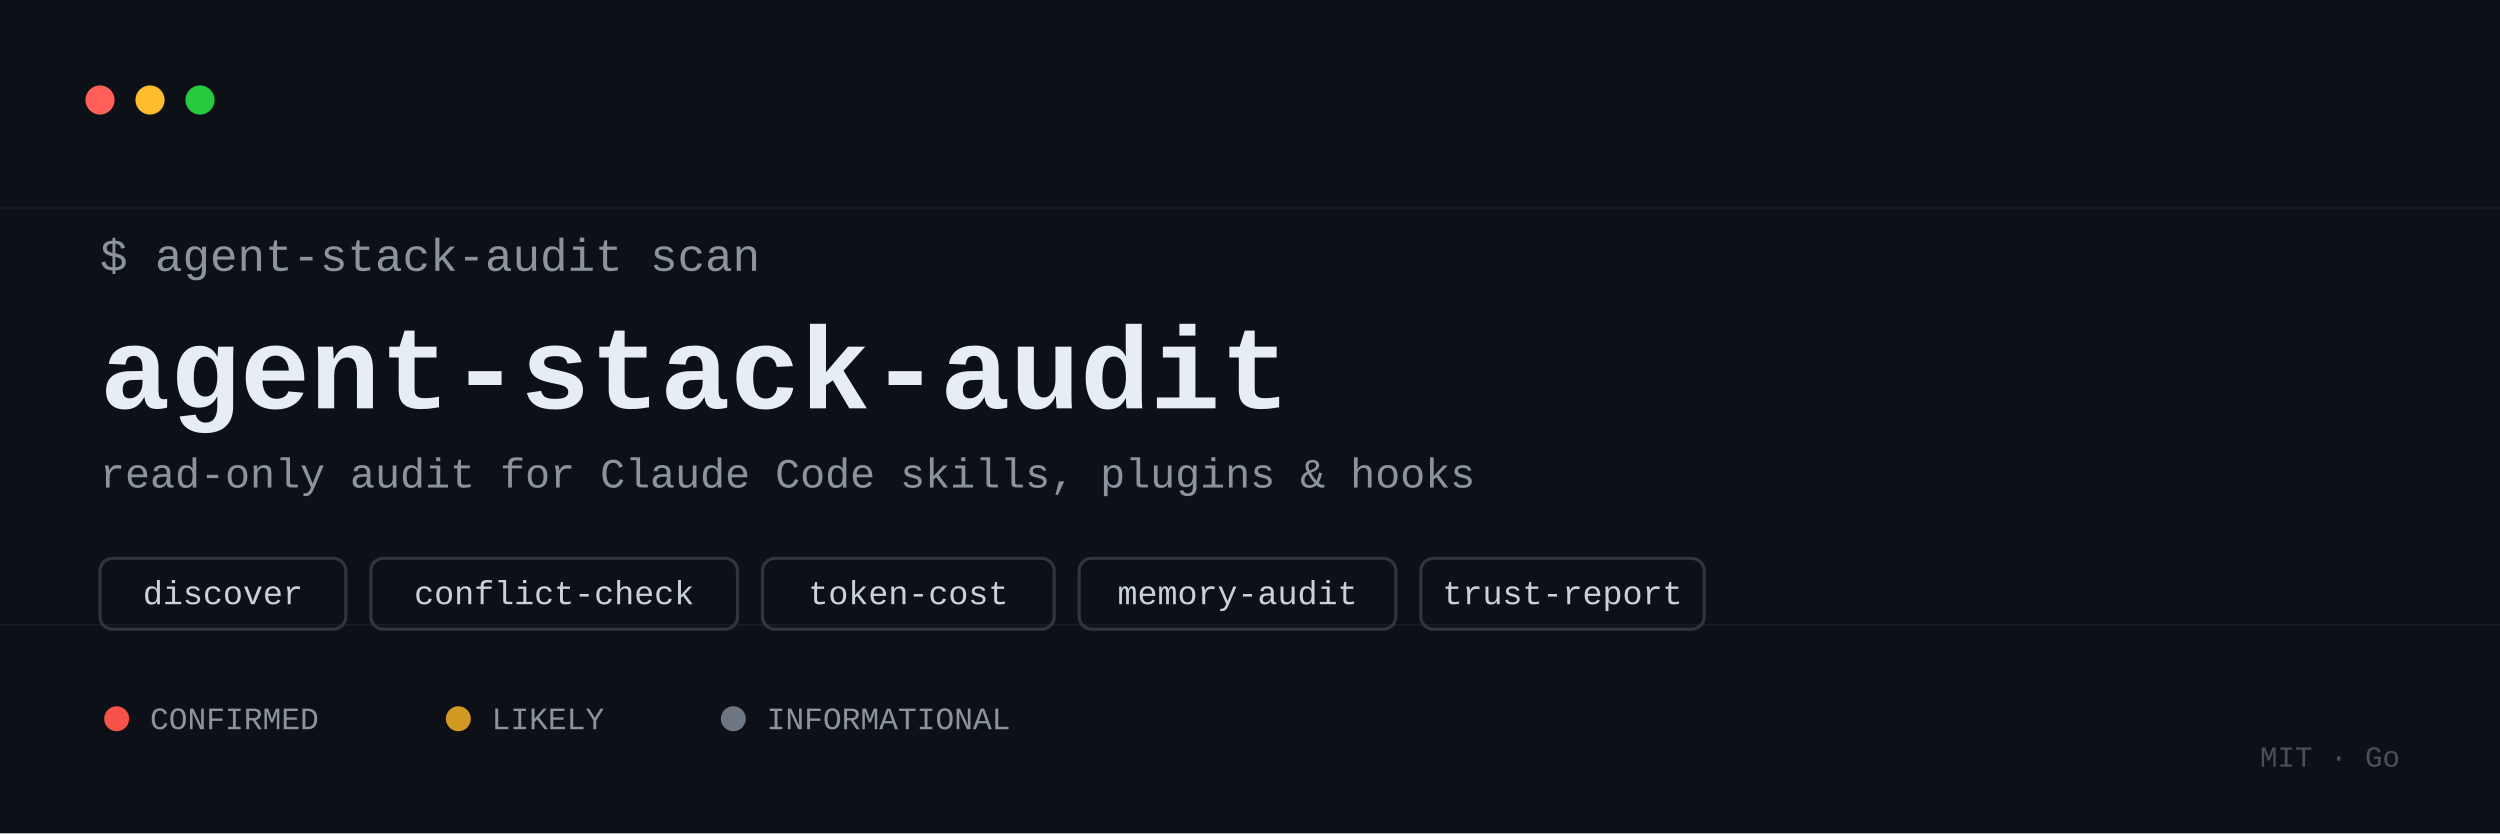
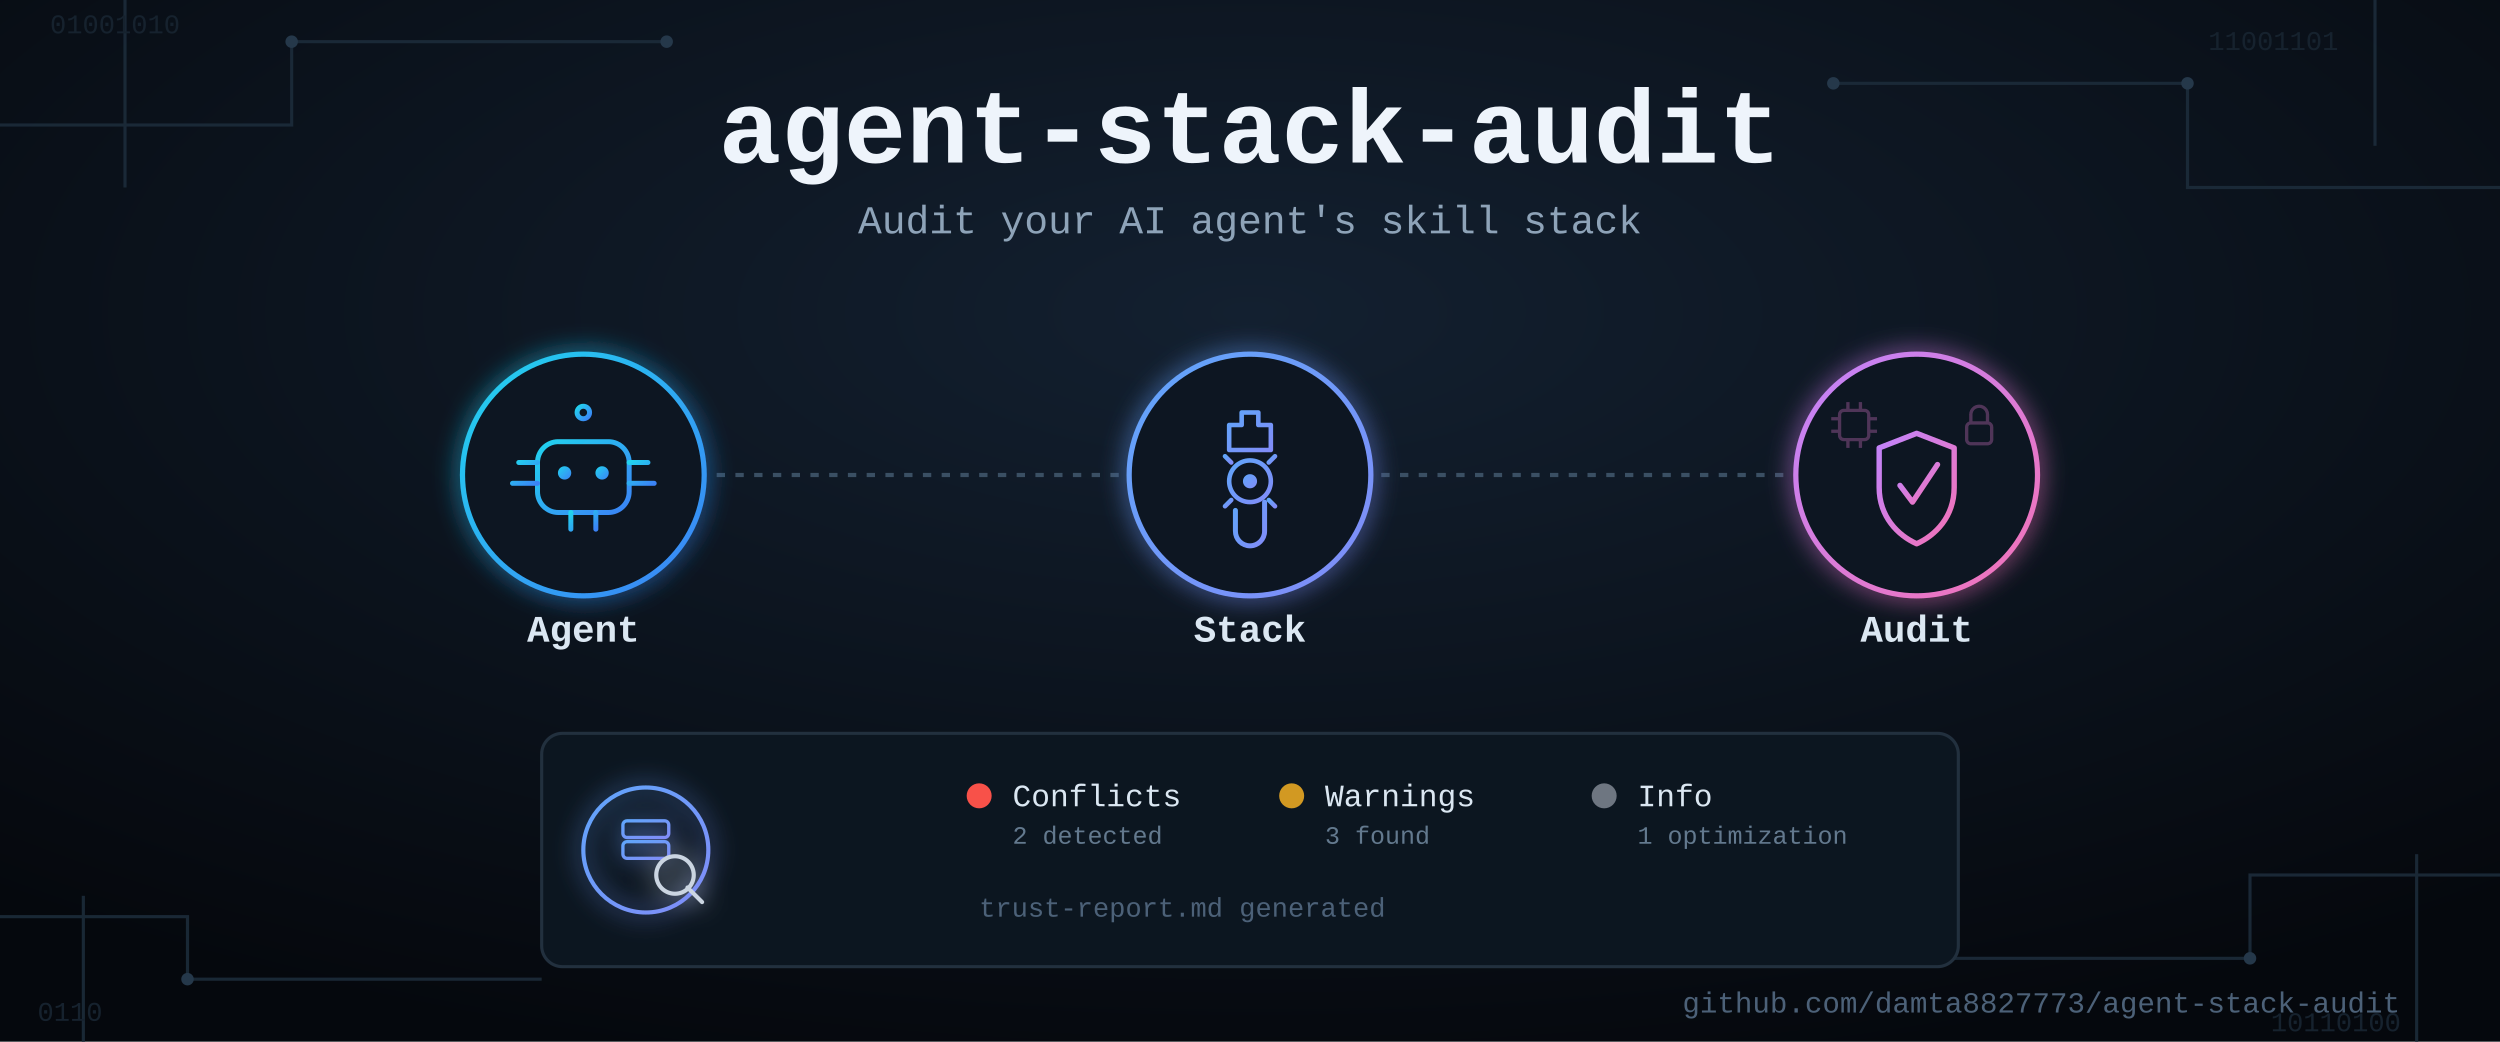
- <svg xmlns="http://www.w3.org/2000/svg" width="1200" height="400" viewBox="0 0 1200 400">
+ <svg xmlns="http://www.w3.org/2000/svg" width="1200" height="500" viewBox="0 0 1200 500">
  <defs>
    <style>
      .mono { font-family: 'SFMono-Regular', Consolas, 'Liberation Mono', Menlo, monospace; }
    </style>
+     <radialGradient id="bgGlow" cx="50%" cy="30%" r="75%">
+       <stop offset="0%" stop-color="#132030" />
+       <stop offset="100%" stop-color="#05080d" />
+     </radialGradient>
+     <linearGradient id="agentRing" x1="0" y1="0" x2="1" y2="1">
+       <stop offset="0%" stop-color="#22d3ee" />
+       <stop offset="100%" stop-color="#3b82f6" />
+     </linearGradient>
+     <linearGradient id="stackRing" x1="0" y1="0" x2="1" y2="1">
+       <stop offset="0%" stop-color="#60a5fa" />
+       <stop offset="100%" stop-color="#818cf8" />
+     </linearGradient>
+     <linearGradient id="auditRing" x1="0" y1="0" x2="1" y2="1">
+       <stop offset="0%" stop-color="#c084fc" />
+       <stop offset="100%" stop-color="#f472b6" />
+     </linearGradient>
+     <filter id="softGlow" x="-60%" y="-60%" width="220%" height="220%">
+       <feGaussianBlur stdDeviation="6" result="blur" />
+       <feMerge>
+         <feMergeNode in="blur" />
+         <feMergeNode in="SourceGraphic" />
+       </feMerge>
+     </filter>
  </defs>
-   <rect width="1200" height="400" fill="#0d1117" />
-   <g stroke="#161b22" stroke-width="1">
-     <line x1="0" y1="100" x2="1200" y2="100" />
-     <line x1="0" y1="300" x2="1200" y2="300" />
+   <rect width="1200" height="500" fill="url(#bgGlow)" />
+   <g stroke="#1c2b3a" stroke-width="1.5" fill="none" opacity="0.9">
+     <path d="M0,60 H140 V20 H320" />
+     <path d="M0,440 H90 V470 H260" />
+     <path d="M1200,90 H1050 V40 H880" />
+     <path d="M1200,420 H1080 V460 H900" />
+     <path d="M60,0 V90" />
+     <path d="M1140,0 V70" />
+     <path d="M40,500 V430" />
+     <path d="M1160,500 V410" />
  </g>
-   <g transform="translate(48,48)">
-     <circle cx="0" cy="0" r="7" fill="#ff5f56" />
-     <circle cx="24" cy="0" r="7" fill="#ffbd2e" />
-     <circle cx="48" cy="0" r="7" fill="#27c93f" />
+   <g fill="#25384a">
+     <circle cx="140" cy="20" r="3" />
+     <circle cx="320" cy="20" r="3" />
+     <circle cx="90" cy="470" r="3" />
+     <circle cx="1050" cy="40" r="3" />
+     <circle cx="880" cy="40" r="3" />
+     <circle cx="1080" cy="460" r="3" />
  </g>
-   <text x="48" y="130" class="mono" font-size="22" fill="#8b949e">$ agent-stack-audit scan</text>
-   <text x="48" y="196" class="mono" font-size="56" font-weight="700" fill="#e6edf3">agent-stack-audit</text>
-   <text x="48" y="234" class="mono" font-size="20" fill="#8b949e">read-only audit for Claude Code skills, plugins &amp; hooks</text>
-   <g class="mono" font-size="16" fill="#c9d1d9">
-     <g transform="translate(48,268)">
-       <rect width="118" height="34" rx="6" fill="none" stroke="#30363d" stroke-width="1.5" />
-       <text x="59" y="22" text-anchor="middle">discover</text>
-     </g>
-     <g transform="translate(178,268)">
-       <rect width="176" height="34" rx="6" fill="none" stroke="#30363d" stroke-width="1.5" />
-       <text x="88" y="22" text-anchor="middle">conflict-check</text>
-     </g>
-     <g transform="translate(366,268)">
-       <rect width="140" height="34" rx="6" fill="none" stroke="#30363d" stroke-width="1.5" />
-       <text x="70" y="22" text-anchor="middle">token-cost</text>
-     </g>
-     <g transform="translate(518,268)">
-       <rect width="152" height="34" rx="6" fill="none" stroke="#30363d" stroke-width="1.5" />
-       <text x="76" y="22" text-anchor="middle">memory-audit</text>
-     </g>
-     <g transform="translate(682,268)">
-       <rect width="136" height="34" rx="6" fill="none" stroke="#30363d" stroke-width="1.5" />
-       <text x="68" y="22" text-anchor="middle">trust-report</text>
+   <g class="mono" fill="#16222e" font-size="13">
+     <text x="24" y="16">01001010</text>
+     <text x="1060" y="24">11001101</text>
+     <text x="18" y="490">0110</text>
+     <text x="1090" y="495">10110100</text>
+   </g>
+   <text x="600" y="78" text-anchor="middle" class="mono" font-size="50" font-weight="700" fill="#eef4fb">agent-stack-audit</text>
+   <text x="600" y="112" text-anchor="middle" class="mono" font-size="19" fill="#8ea3b8">Audit your AI agent's skill stack</text>
+   <line x1="335" y1="228" x2="600" y2="228" stroke="#3a4f63" stroke-width="2" stroke-dasharray="4 5" />
+   <line x1="600" y1="228" x2="865" y2="228" stroke="#3a4f63" stroke-width="2" stroke-dasharray="4 5" />
+   <g transform="translate(280,228)" filter="url(#softGlow)">
+     <circle r="58" fill="#0c1620" stroke="url(#agentRing)" stroke-width="2.5" />
+     <g stroke="url(#agentRing)" stroke-width="2.4" fill="none" stroke-linecap="round" stroke-linejoin="round">
+       <rect x="-22" y="-16" width="44" height="34" rx="10" />
+       <circle cx="-9" cy="-1" r="3.2" fill="url(#agentRing)" stroke="none" />
+       <circle cx="9" cy="-1" r="3.2" fill="url(#agentRing)" stroke="none" />
+       <path d="M-11,11 H11" />
+       <path d="M0,-16 V-27" />
+       <circle cx="0" cy="-30" r="3" fill="none" />
+       <path d="M-22,4 H-34 M-22,-6 H-31" />
+       <path d="M22,4 H34 M22,-6 H31" />
+       <path d="M-6,18 V26 M6,18 V26" />
    </g>
  </g>
+   <text x="280" y="308" text-anchor="middle" class="mono" font-size="18" font-weight="600" fill="#dbe7f2">Agent</text>
+   <g transform="translate(600,228)" filter="url(#softGlow)">
+     <circle r="58" fill="#0c1620" stroke="url(#stackRing)" stroke-width="2.5" />
+     <g transform="translate(0,-22)" stroke="url(#stackRing)" stroke-width="2.2" fill="none" stroke-linejoin="round">
+       <path d="M-10,-2 H-4 V-8 H4 V-2 H10 V10 H-10 Z" />
+     </g>
+     <g transform="translate(0,3)" stroke="url(#stackRing)" stroke-width="2.2" fill="none">
+       <circle r="10" />
+       <circle r="3.4" fill="url(#stackRing)" stroke="none" />
+       <g stroke-linecap="round">
+         <path d="M0,-13 V-17" />
+         <path d="M0,13 V17" />
+         <path d="M-13,0 H-17" />
+         <path d="M13,0 H17" />
+         <path d="M-9,-9 L-12,-12" />
+         <path d="M9,-9 L12,-12" />
+         <path d="M-9,9 L-12,12" />
+         <path d="M9,9 L12,12" />
+       </g>
+     </g>
+     <g transform="translate(0,26)" stroke="url(#stackRing)" stroke-width="2.4" fill="none" stroke-linecap="round">
+       <path d="M-7,-9 v10 a7,7 0 0 0 14,0 v-14" />
+     </g>
+   </g>
+   <text x="600" y="308" text-anchor="middle" class="mono" font-size="18" font-weight="600" fill="#dbe7f2">Stack</text>
+   <g transform="translate(920,228)" filter="url(#softGlow)">
+     <circle r="58" fill="#0c1620" stroke="url(#auditRing)" stroke-width="2.5" />
+     <g transform="translate(-30,-24)" stroke="#5b3a63" stroke-width="1.6" fill="none" opacity="0.85">
+       <rect x="-7" y="-7" width="14" height="14" rx="2" />
+       <path d="M-7,-3 H-11 M-7,3 H-11 M7,-3 H11 M7,3 H11 M-3,-7 V-11 M3,-7 V-11 M-3,7 V11 M3,7 V11" />
+     </g>
+     <g transform="translate(30,-24)" stroke="#5b3a63" stroke-width="1.6" fill="none" opacity="0.85">
+       <rect x="-6" y="-1" width="12" height="10" rx="2" />
+       <path d="M-4,-1 v-4 a4,4 0 0 1 8,0 v4" />
+     </g>
+     <g stroke="url(#auditRing)" stroke-width="2.6" fill="none" stroke-linejoin="round" stroke-linecap="round">
+       <path d="M0,-20 L18,-13 V6 C18,20 9,29 0,33 C-9,29 -18,20 -18,6 V-13 Z" />
+       <path d="M-8,2 L-2,10 L10,-8" transform="translate(0,3)" />
+     </g>
+   </g>
+   <text x="920" y="308" text-anchor="middle" class="mono" font-size="18" font-weight="600" fill="#dbe7f2">Audit</text>
+   <rect x="260" y="352" width="680" height="112" rx="10" fill="#0c1620" stroke="#22303e" stroke-width="1.5" />
+   <g transform="translate(310,408)" filter="url(#softGlow)">
+     <circle r="30" fill="none" stroke="url(#stackRing)" stroke-width="2" />
+     <rect x="-11" y="-14" width="22" height="8" rx="2" fill="none" stroke="url(#stackRing)" stroke-width="1.6" />
+     <rect x="-11" y="-4" width="22" height="8" rx="2" fill="none" stroke="url(#stackRing)" stroke-width="1.6" />
+     <circle cx="14" cy="12" r="9" fill="none" stroke="#cbd5e1" stroke-width="2" />
+     <line x1="20" y1="18" x2="27" y2="25" stroke="#cbd5e1" stroke-width="2" stroke-linecap="round" />
+   </g>
  <g class="mono" font-size="15">
-     <circle cx="56" cy="345" r="6" fill="#f85149" />
-     <text x="72" y="350" fill="#8b949e">CONFIRMED</text>
-     <circle cx="220" cy="345" r="6" fill="#d29922" />
-     <text x="236" y="350" fill="#8b949e">LIKELY</text>
-     <circle cx="352" cy="345" r="6" fill="#6e7681" />
-     <text x="368" y="350" fill="#8b949e">INFORMATIONAL</text>
+     <circle cx="470" cy="382" r="6" fill="#f85149" />
+     <text x="486" y="387" fill="#dbe7f2">Conflicts</text>
+     <text x="486" y="405" fill="#63798e" font-size="12">2 detected</text>
+     <circle cx="620" cy="382" r="6" fill="#d29922" />
+     <text x="636" y="387" fill="#dbe7f2">Warnings</text>
+     <text x="636" y="405" fill="#63798e" font-size="12">3 found</text>
+     <circle cx="770" cy="382" r="6" fill="#6e7681" />
+     <text x="786" y="387" fill="#dbe7f2">Info</text>
+     <text x="786" y="405" fill="#63798e" font-size="12">1 optimization</text>
  </g>
-   <text x="1152" y="368" class="mono" font-size="14" fill="#484f58" text-anchor="end">MIT · Go</text>
+   <text x="470" y="440" class="mono" font-size="13" fill="#4c6178">trust-report.md generated</text>
+   <text x="1152" y="486" class="mono" font-size="14" fill="#4c6178" text-anchor="end">github.com/damta8827773/agent-stack-audit</text>
</svg>
